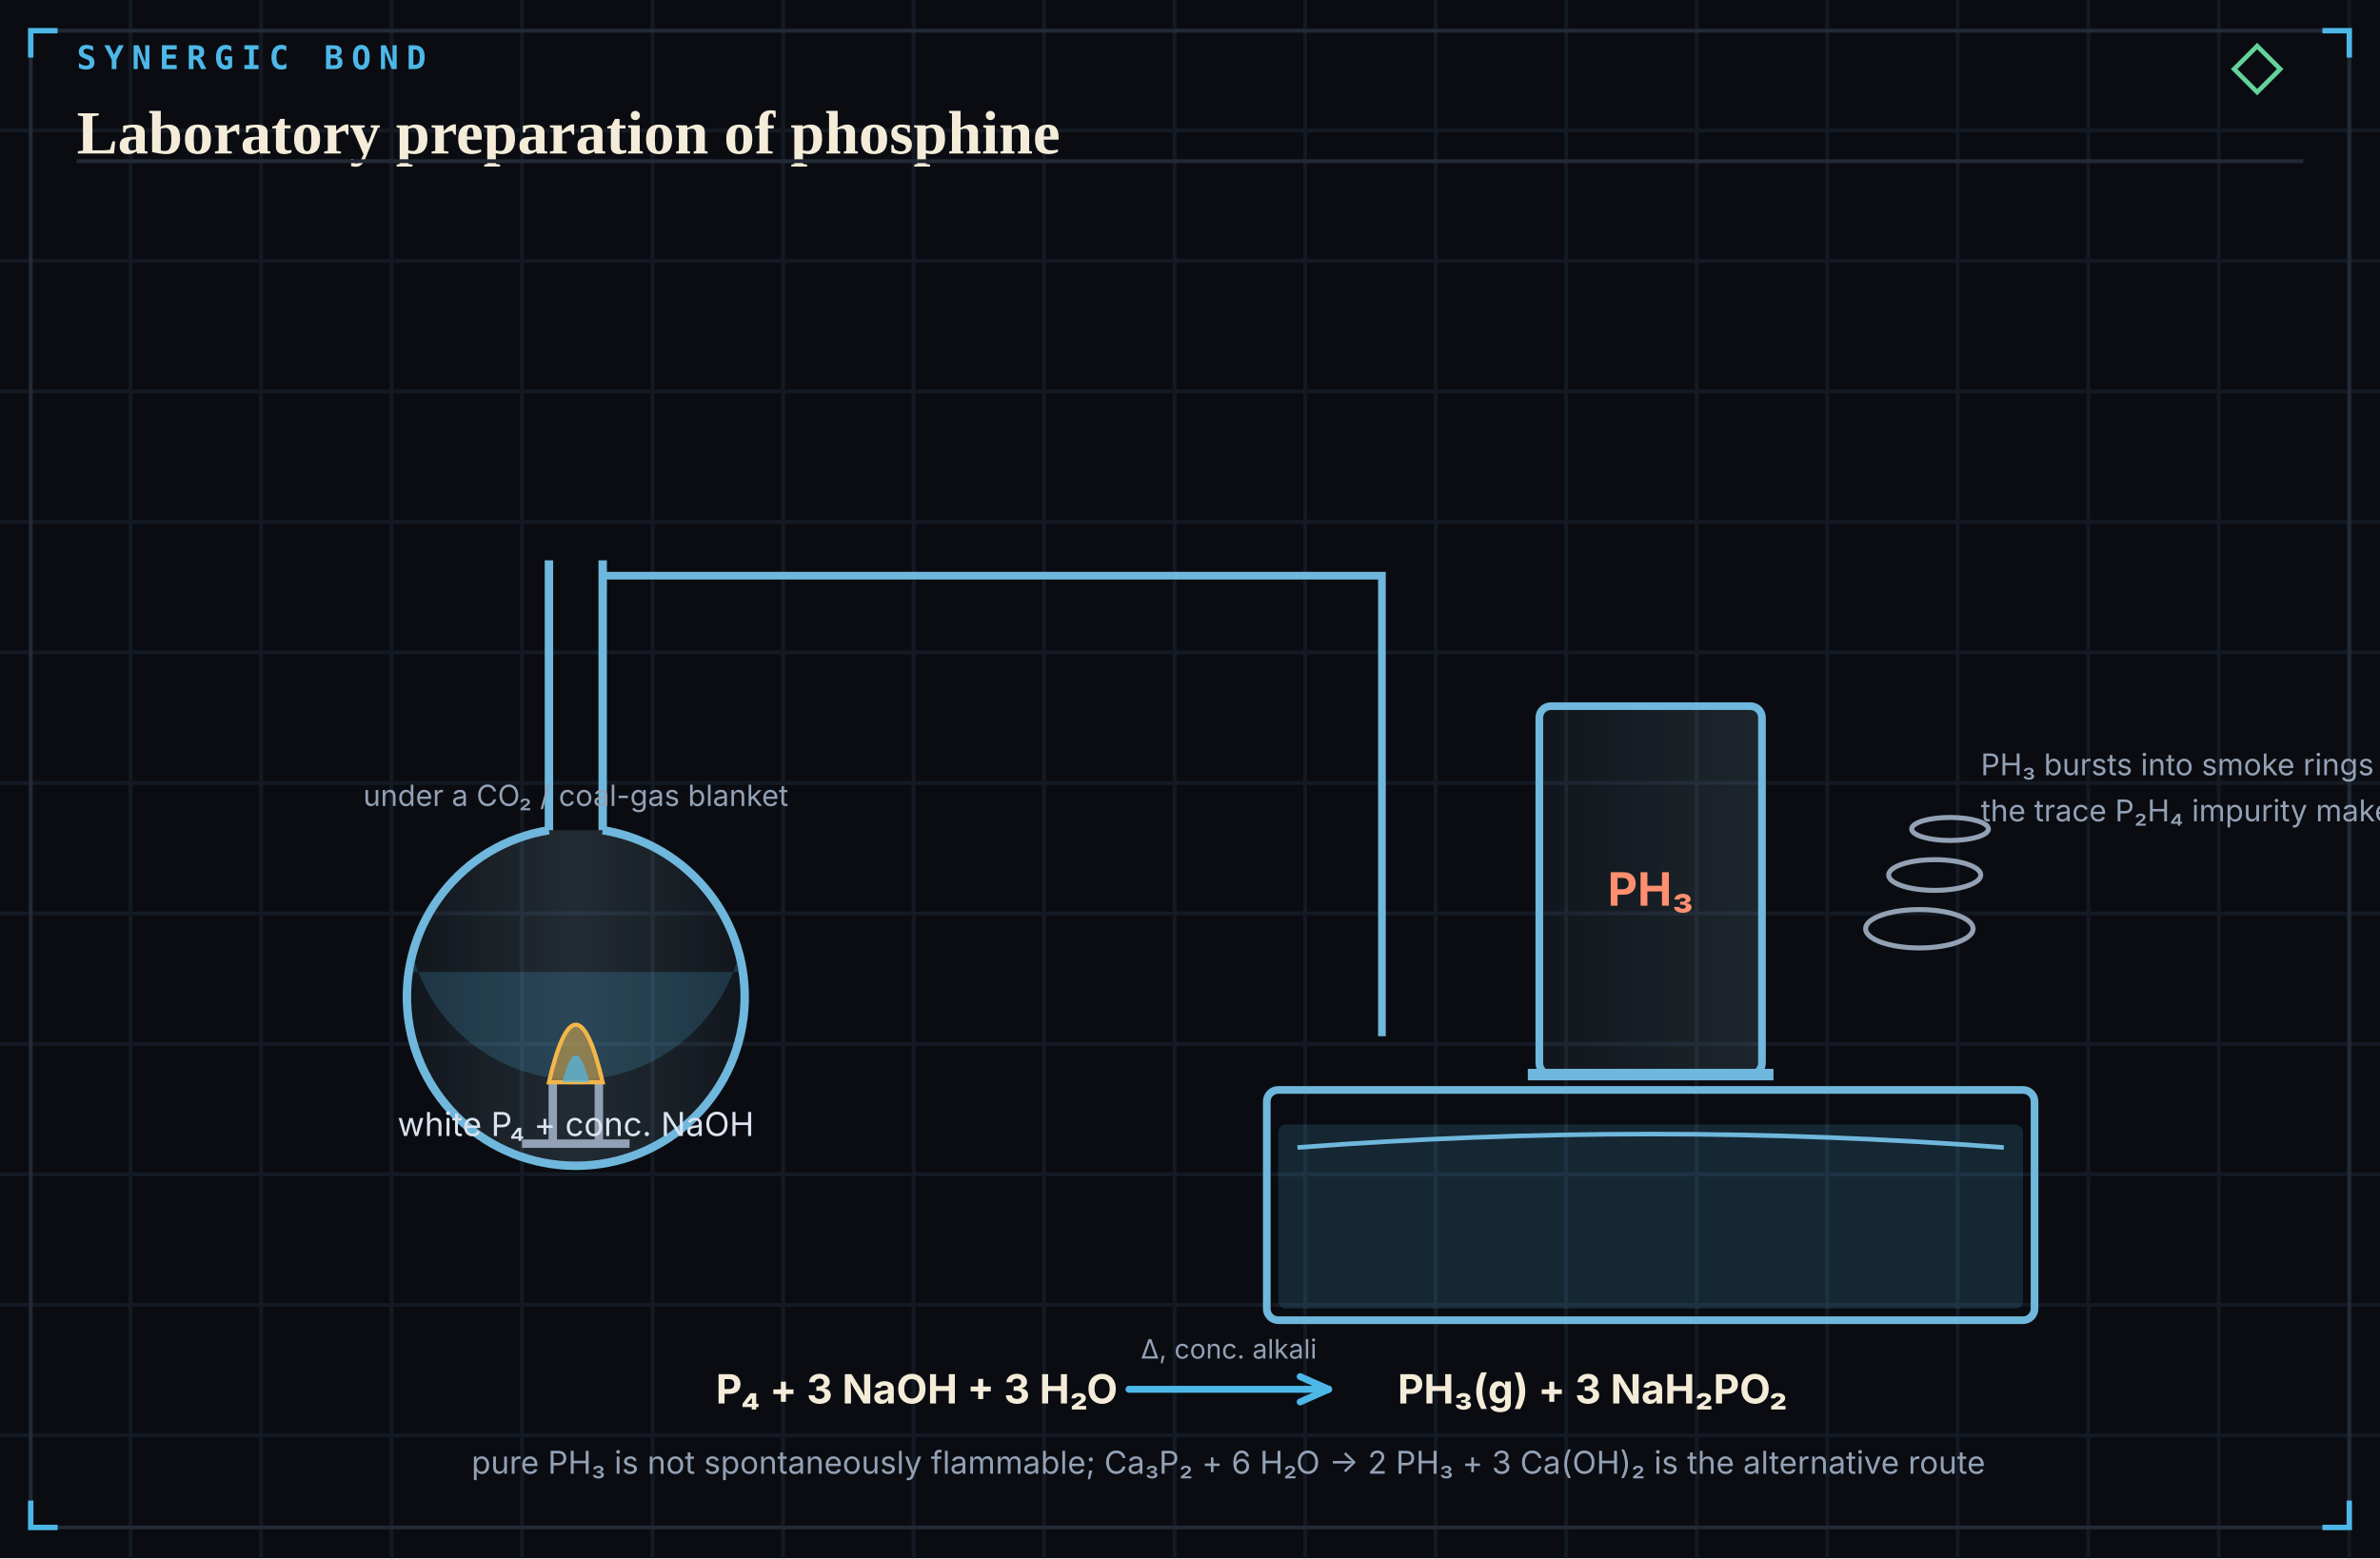
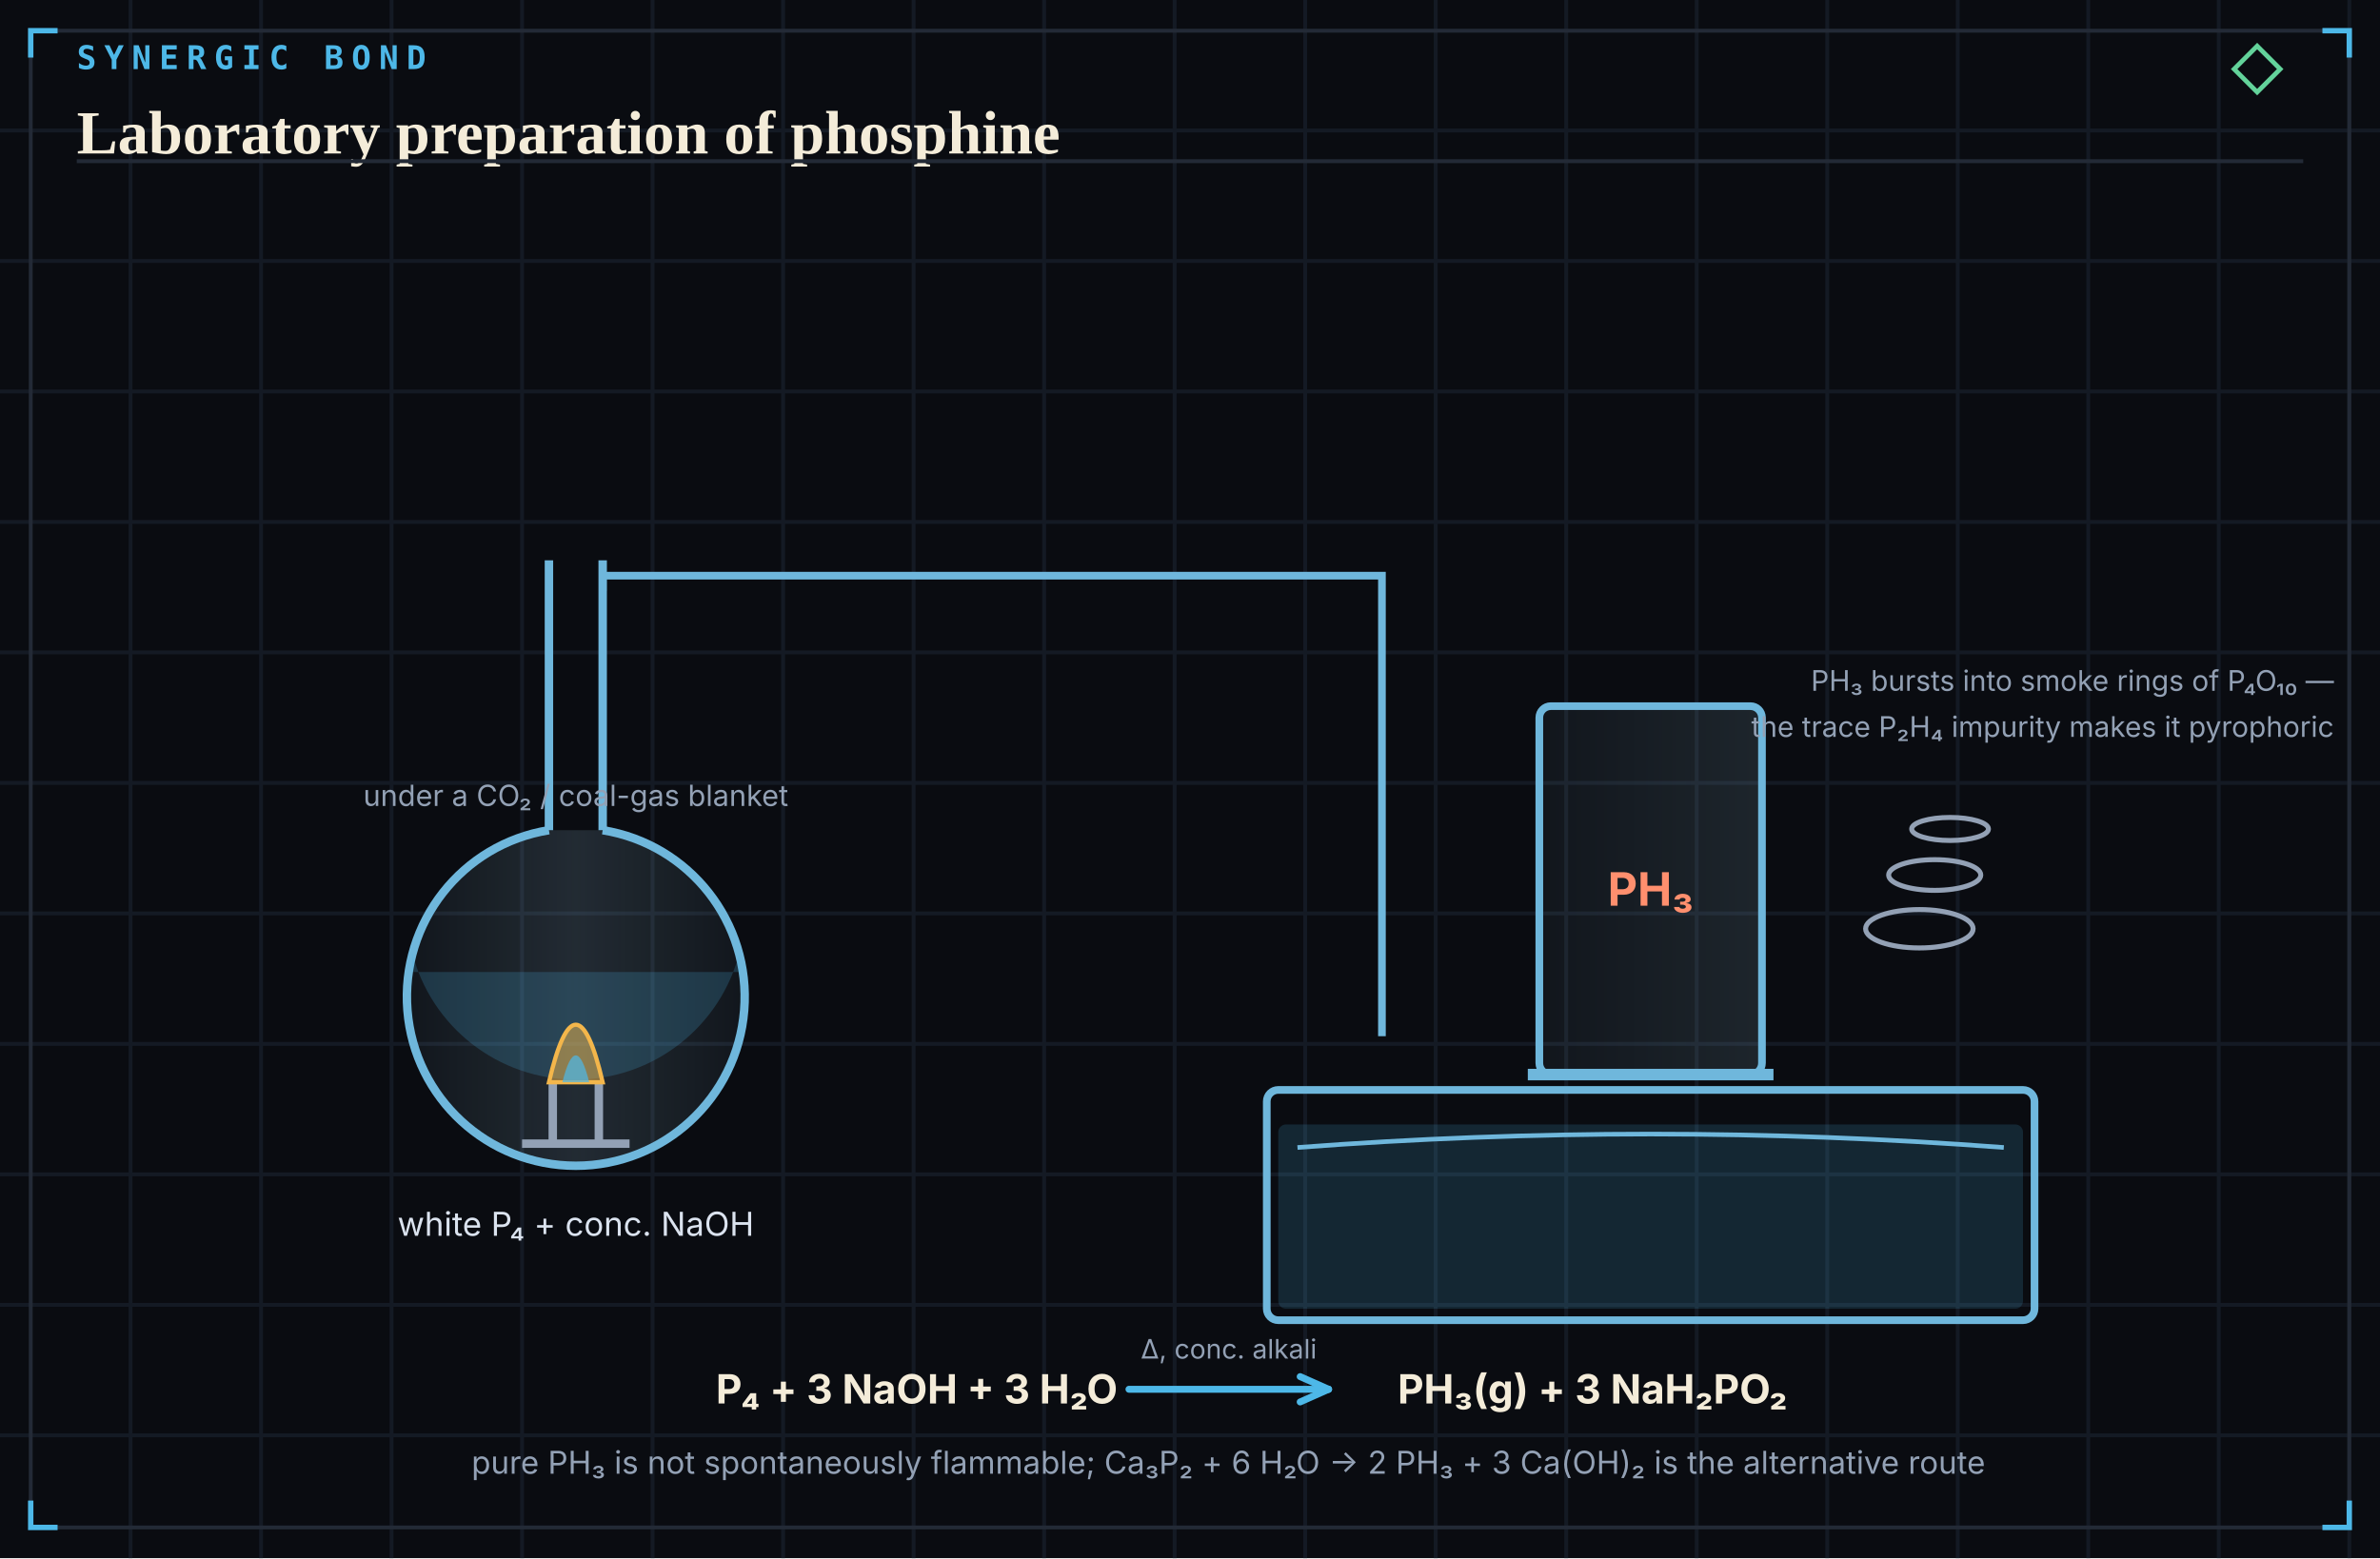
<svg xmlns="http://www.w3.org/2000/svg" width="620" height="406" viewBox="0 0 620 406" font-family="'Inter','Helvetica Neue',Arial,'DejaVu Sans',sans-serif">
  <defs>
    <linearGradient id="g_150" x1="0" y1="0" x2="1" y2="0">
      <stop offset="0" stop-color="#a9dcf5" stop-opacity="0.05" />
      <stop offset="0.5" stop-color="#a9dcf5" stop-opacity="0.15" />
      <stop offset="1" stop-color="#a9dcf5" stop-opacity="0.05" />
    </linearGradient>
    <linearGradient id="j_430" x1="0" y1="0" x2="1" y2="0">
      <stop offset="0" stop-color="#a9dcf5" stop-opacity="0.05" />
      <stop offset="1" stop-color="#a9dcf5" stop-opacity="0.12" />
    </linearGradient>
  </defs>
  <rect width="620" height="406" fill="#0a0c11" />
  <g stroke="#141a24" stroke-width="1">
    <line x1="34" y1="0" x2="34" y2="406" />
    <line x1="68" y1="0" x2="68" y2="406" />
    <line x1="102" y1="0" x2="102" y2="406" />
    <line x1="136" y1="0" x2="136" y2="406" />
    <line x1="170" y1="0" x2="170" y2="406" />
    <line x1="204" y1="0" x2="204" y2="406" />
    <line x1="238" y1="0" x2="238" y2="406" />
    <line x1="272" y1="0" x2="272" y2="406" />
    <line x1="306" y1="0" x2="306" y2="406" />
    <line x1="340" y1="0" x2="340" y2="406" />
    <line x1="374" y1="0" x2="374" y2="406" />
    <line x1="408" y1="0" x2="408" y2="406" />
    <line x1="442" y1="0" x2="442" y2="406" />
    <line x1="476" y1="0" x2="476" y2="406" />
    <line x1="510" y1="0" x2="510" y2="406" />
    <line x1="544" y1="0" x2="544" y2="406" />
    <line x1="578" y1="0" x2="578" y2="406" />
    <line x1="612" y1="0" x2="612" y2="406" />
    <line x1="0" y1="34" x2="620" y2="34" />
    <line x1="0" y1="68" x2="620" y2="68" />
    <line x1="0" y1="102" x2="620" y2="102" />
    <line x1="0" y1="136" x2="620" y2="136" />
    <line x1="0" y1="170" x2="620" y2="170" />
    <line x1="0" y1="204" x2="620" y2="204" />
    <line x1="0" y1="238" x2="620" y2="238" />
    <line x1="0" y1="272" x2="620" y2="272" />
    <line x1="0" y1="306" x2="620" y2="306" />
    <line x1="0" y1="340" x2="620" y2="340" />
    <line x1="0" y1="374" x2="620" y2="374" />
  </g>
  <rect x="8" y="8" width="604" height="390" fill="none" stroke="#232a36" stroke-width="1" />
  <path d="M 8 15 L 8 8 L 15 8" stroke="#4db8e8" stroke-width="1.4" fill="none" />
  <path d="M 612 15 L 612 8 L 605 8" stroke="#4db8e8" stroke-width="1.4" fill="none" />
  <path d="M 8 391 L 8 398 L 15 398" stroke="#4db8e8" stroke-width="1.4" fill="none" />
  <path d="M 612 391 L 612 398 L 605 398" stroke="#4db8e8" stroke-width="1.4" fill="none" />
  <text x="20" y="18" font-size="8.5" font-weight="bold" fill="#4db8e8" text-anchor="start" font-family="'SF Mono','DejaVu Sans Mono',ui-monospace,Menlo,monospace" letter-spacing="0.24em">SYNERGIC BOND</text>
  <path d="M 588 12 l 6 6 l -6 6 l -6 -6 z" fill="none" stroke="#63d39b" stroke-width="1.2" />
  <text x="20" y="40" font-size="16" font-weight="bold" fill="#f4ecd9" text-anchor="start" font-family="'Georgia','Times New Roman',serif">Laboratory preparation of phosphine</text>
  <line x1="20" y1="42" x2="600" y2="42" stroke="#232a36" stroke-width="1" />
  <g transform="translate(0,34)">
    <path d="M 143 182.32 A 44 44 0 1 0 157 182.32" fill="url(#g_150)" stroke="#6fb7dc" stroke-width="2.2" />
    <path d="M 143 182.32 L 143 112 M 157 182.32 L 157 112" stroke="#6fb7dc" stroke-width="2.2" />
    <path d="M 107.32 214 A 44 44 0 0 0 192.68 214 L 192.68 219.28 L 107.32 219.28 Z" fill="#4db8e8" fill-opacity="0.20" />
    <path d="M 136 264 h 28 M 144 248 v 16 M 156 248 v 16" stroke="#93a1b5" stroke-width="2.2" />
    <path d="M 143 248 Q 150 218 157 248 Z" fill="#f3b64b" fill-opacity="0.5" stroke="#f3b64b" stroke-width="1.1" />
    <path d="M 146.5 248 Q 150 234 153.5 248 Z" fill="#4db8e8" fill-opacity="0.7" />
-     <text x="150.0" y="262.0" font-size="8.6" font-weight="normal" fill="#dbe3ef" text-anchor="middle">white P₄  +  conc. NaOH</text>
+     <text x="150.0" y="288.0" font-size="8.6" font-weight="normal" fill="#dbe3ef" text-anchor="middle">white P₄  +  conc. NaOH</text>
    <path d="M 157 120 L 157 116 L 360 116 L 360 214" fill="none" stroke="#6fb7dc" stroke-width="2" />
    <rect x="330.0" y="250" width="200" height="60" rx="3" fill="none" stroke="#6fb7dc" stroke-width="2" />
    <rect x="333.0" y="259" width="194" height="48" rx="2" fill="#4db8e8" fill-opacity="0.16" />
    <path d="M 338.0 265 Q 430 258 522.0 265" fill="none" stroke="#6fb7dc" stroke-width="1.2" />
    <path d="M 360 214 L 360 236" fill="none" stroke="#6fb7dc" stroke-width="2" />
    <rect x="401.0" y="150" width="58" height="96" rx="3" fill="url(#j_430)" stroke="#6fb7dc" stroke-width="2" />
    <line x1="398.0" y1="246" x2="462.0" y2="246" stroke="#6fb7dc" stroke-width="3" />
    <text x="430.0" y="202.0" font-size="12" font-weight="bold" fill="#ff8f6e" text-anchor="middle">PH₃</text>
    <ellipse cx="500" cy="208" rx="14" ry="5" fill="none" stroke="#93a1b5" stroke-width="1.3" />
    <ellipse cx="504" cy="194" rx="12" ry="4" fill="none" stroke="#93a1b5" stroke-width="1.3" />
    <ellipse cx="508" cy="182" rx="10" ry="3" fill="none" stroke="#93a1b5" stroke-width="1.3" />
-     <text x="516.0" y="168.0" font-size="7.8" font-weight="normal" fill="#93a1b5" text-anchor="start">PH₃ bursts into smoke rings of P₄O₁₀ —</text>
-     <text x="516.0" y="180.0" font-size="7.8" font-weight="normal" fill="#93a1b5" text-anchor="start">the trace P₂H₄ impurity makes it pyrophoric</text>
+     <text x="608.0" y="146.0" font-size="7.4" font-weight="normal" fill="#93a1b5" text-anchor="end">PH₃ bursts into smoke rings of P₄O₁₀ —</text>
+     <text x="608.0" y="158.0" font-size="7.4" font-weight="normal" fill="#93a1b5" text-anchor="end">the trace P₂H₄ impurity makes it pyrophoric</text>
    <text x="150.0" y="176.0" font-size="7.6" font-weight="normal" fill="#93a1b5" text-anchor="middle">under a CO₂ / coal-gas blanket</text>
    <text x="186.5" y="331.7" font-size="10.5" font-weight="bold" fill="#f4ecd9" text-anchor="start">P₄ + 3 NaOH + 3 H₂O</text>
    <line x1="294.1" y1="328.0" x2="346.1" y2="328.0" stroke="#4db8e8" stroke-width="1.8" stroke-linecap="round" />
    <line x1="346.1" y1="328.0" x2="338.7" y2="324.7" stroke="#4db8e8" stroke-width="1.8" stroke-linecap="round" />
    <line x1="346.1" y1="328.0" x2="338.7" y2="331.3" stroke="#4db8e8" stroke-width="1.8" stroke-linecap="round" />
    <text x="320.1" y="320.0" font-size="7.0" font-weight="normal" fill="#93a1b5" text-anchor="middle">Δ, conc. alkali</text>
    <text x="364.1" y="331.7" font-size="10.5" font-weight="bold" fill="#f4ecd9" text-anchor="start">PH₃(g) + 3 NaH₂PO₂</text>
    <text x="320.0" y="350.0" font-size="8.2" font-weight="normal" fill="#93a1b5" text-anchor="middle">pure PH₃ is not spontaneously flammable; Ca₃P₂ + 6 H₂O → 2 PH₃ + 3 Ca(OH)₂ is the alternative route</text>
  </g>
</svg>
